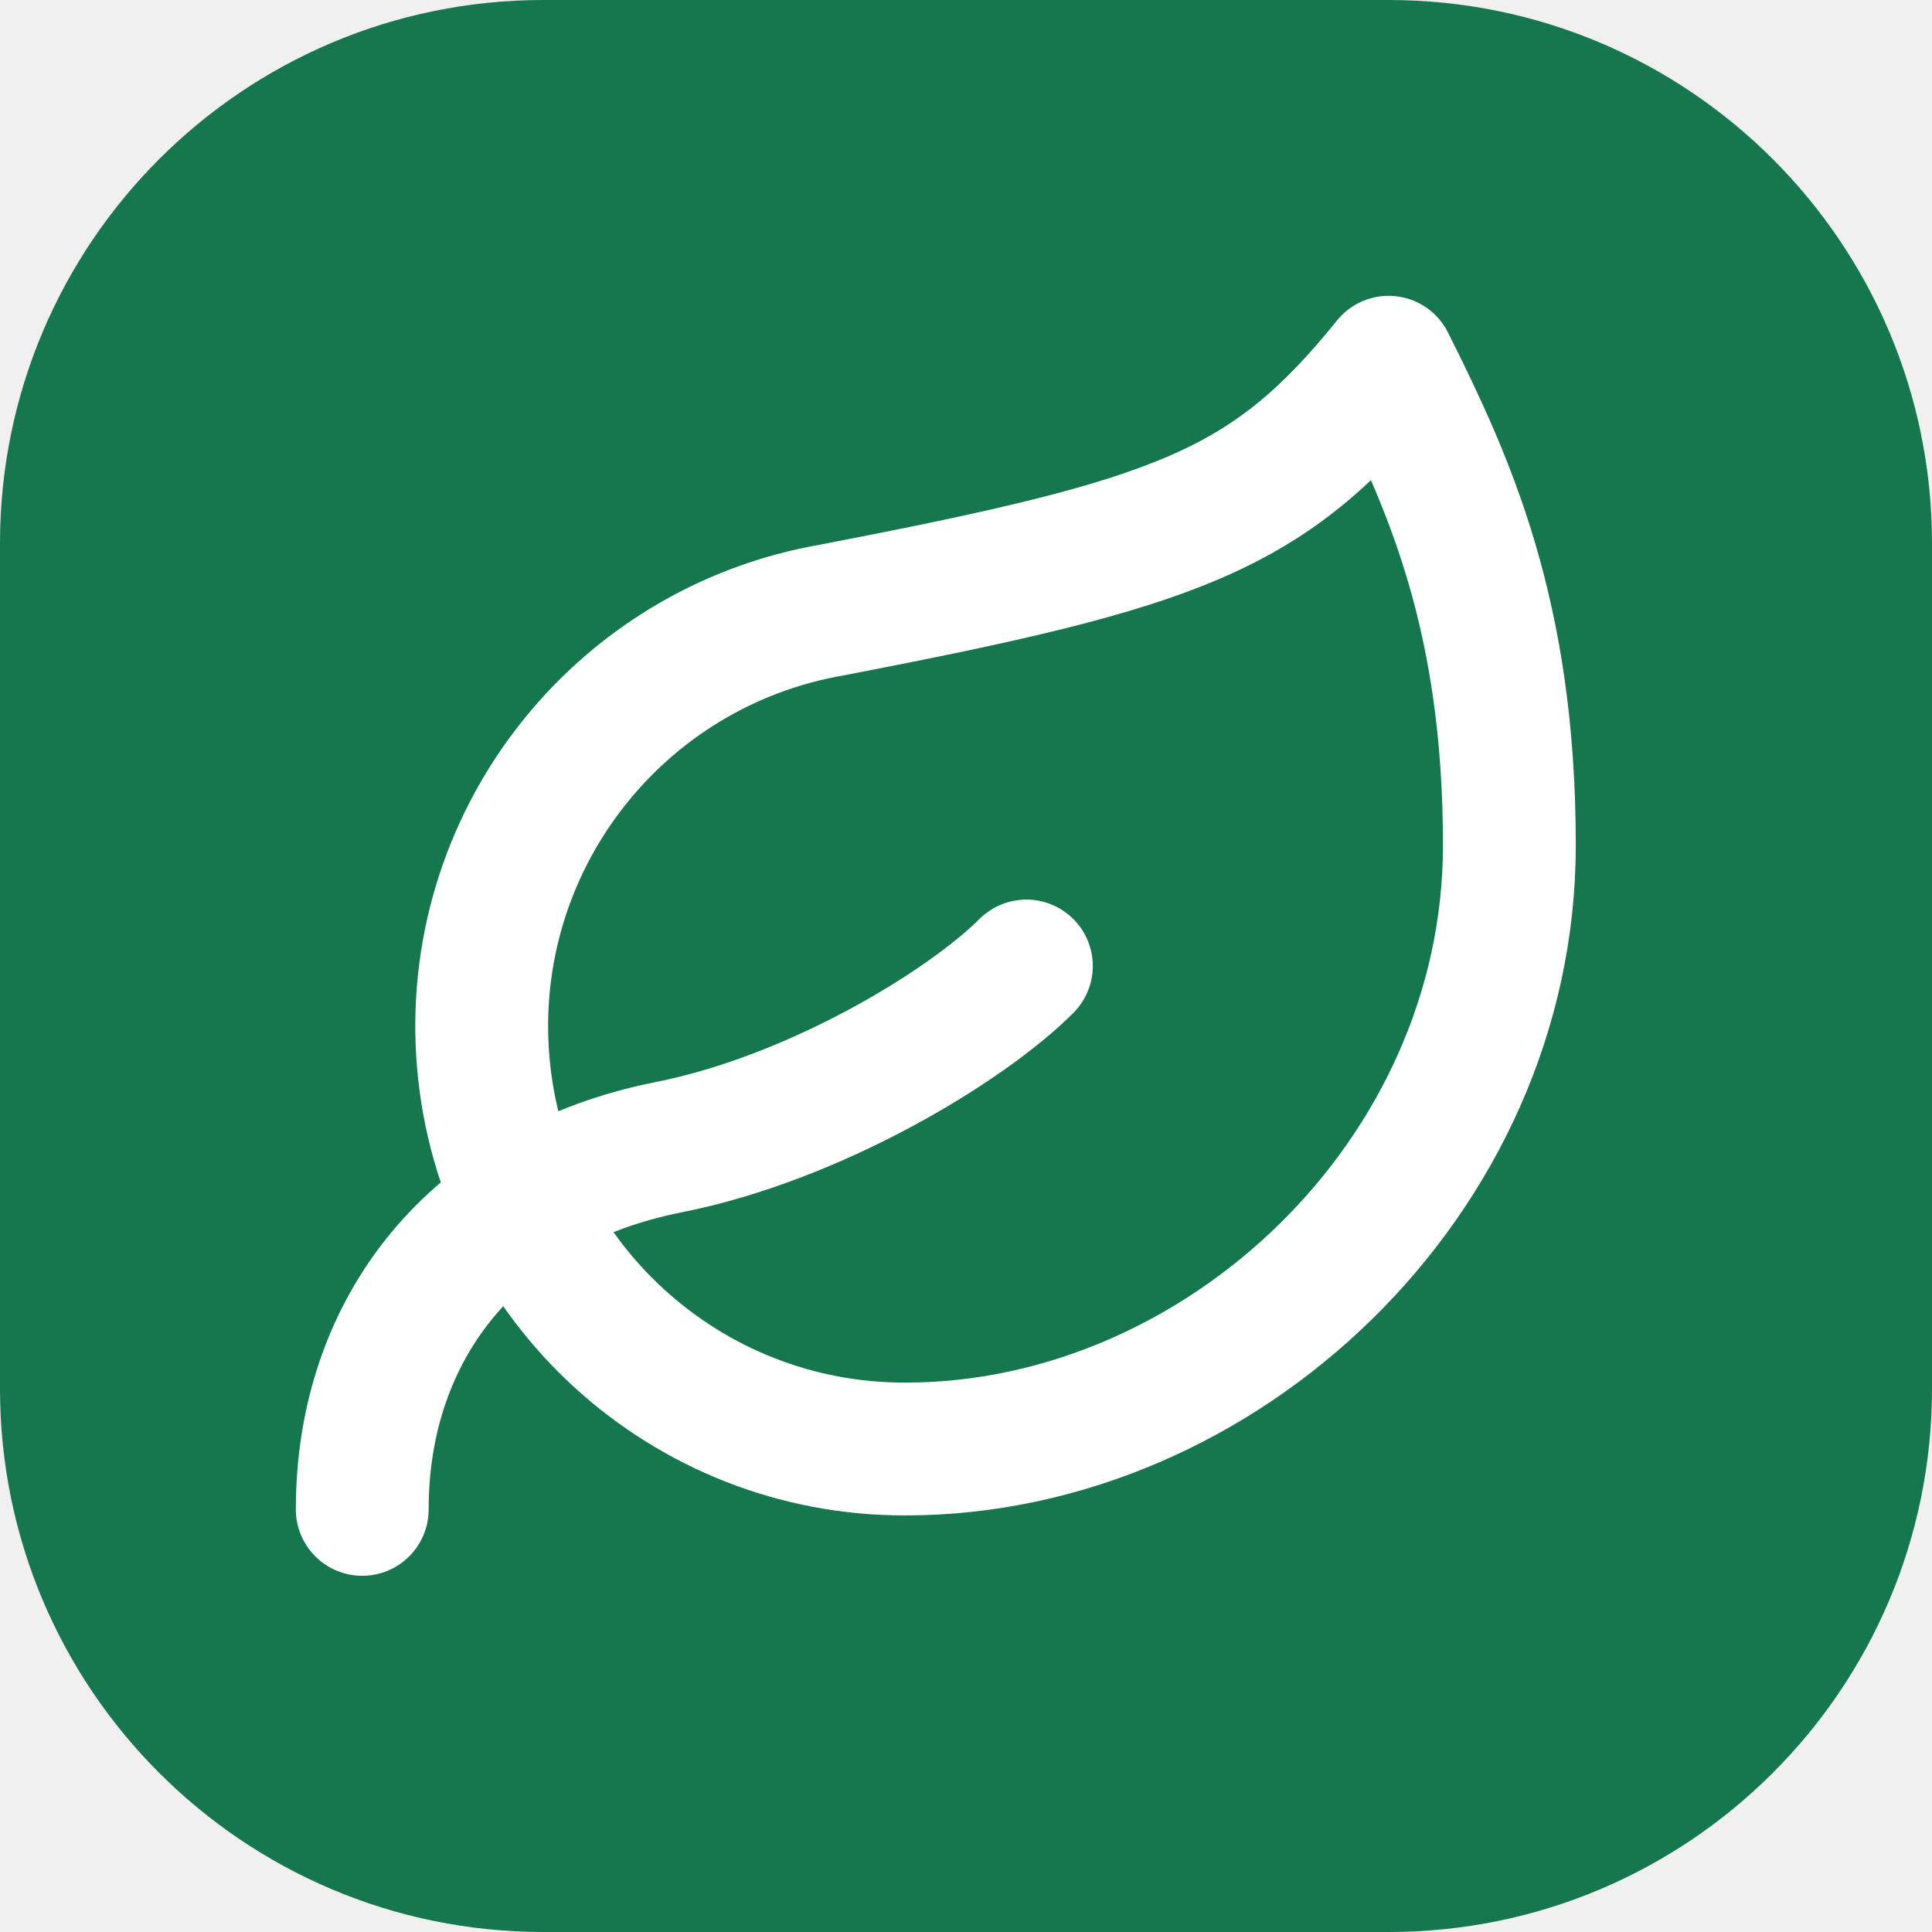
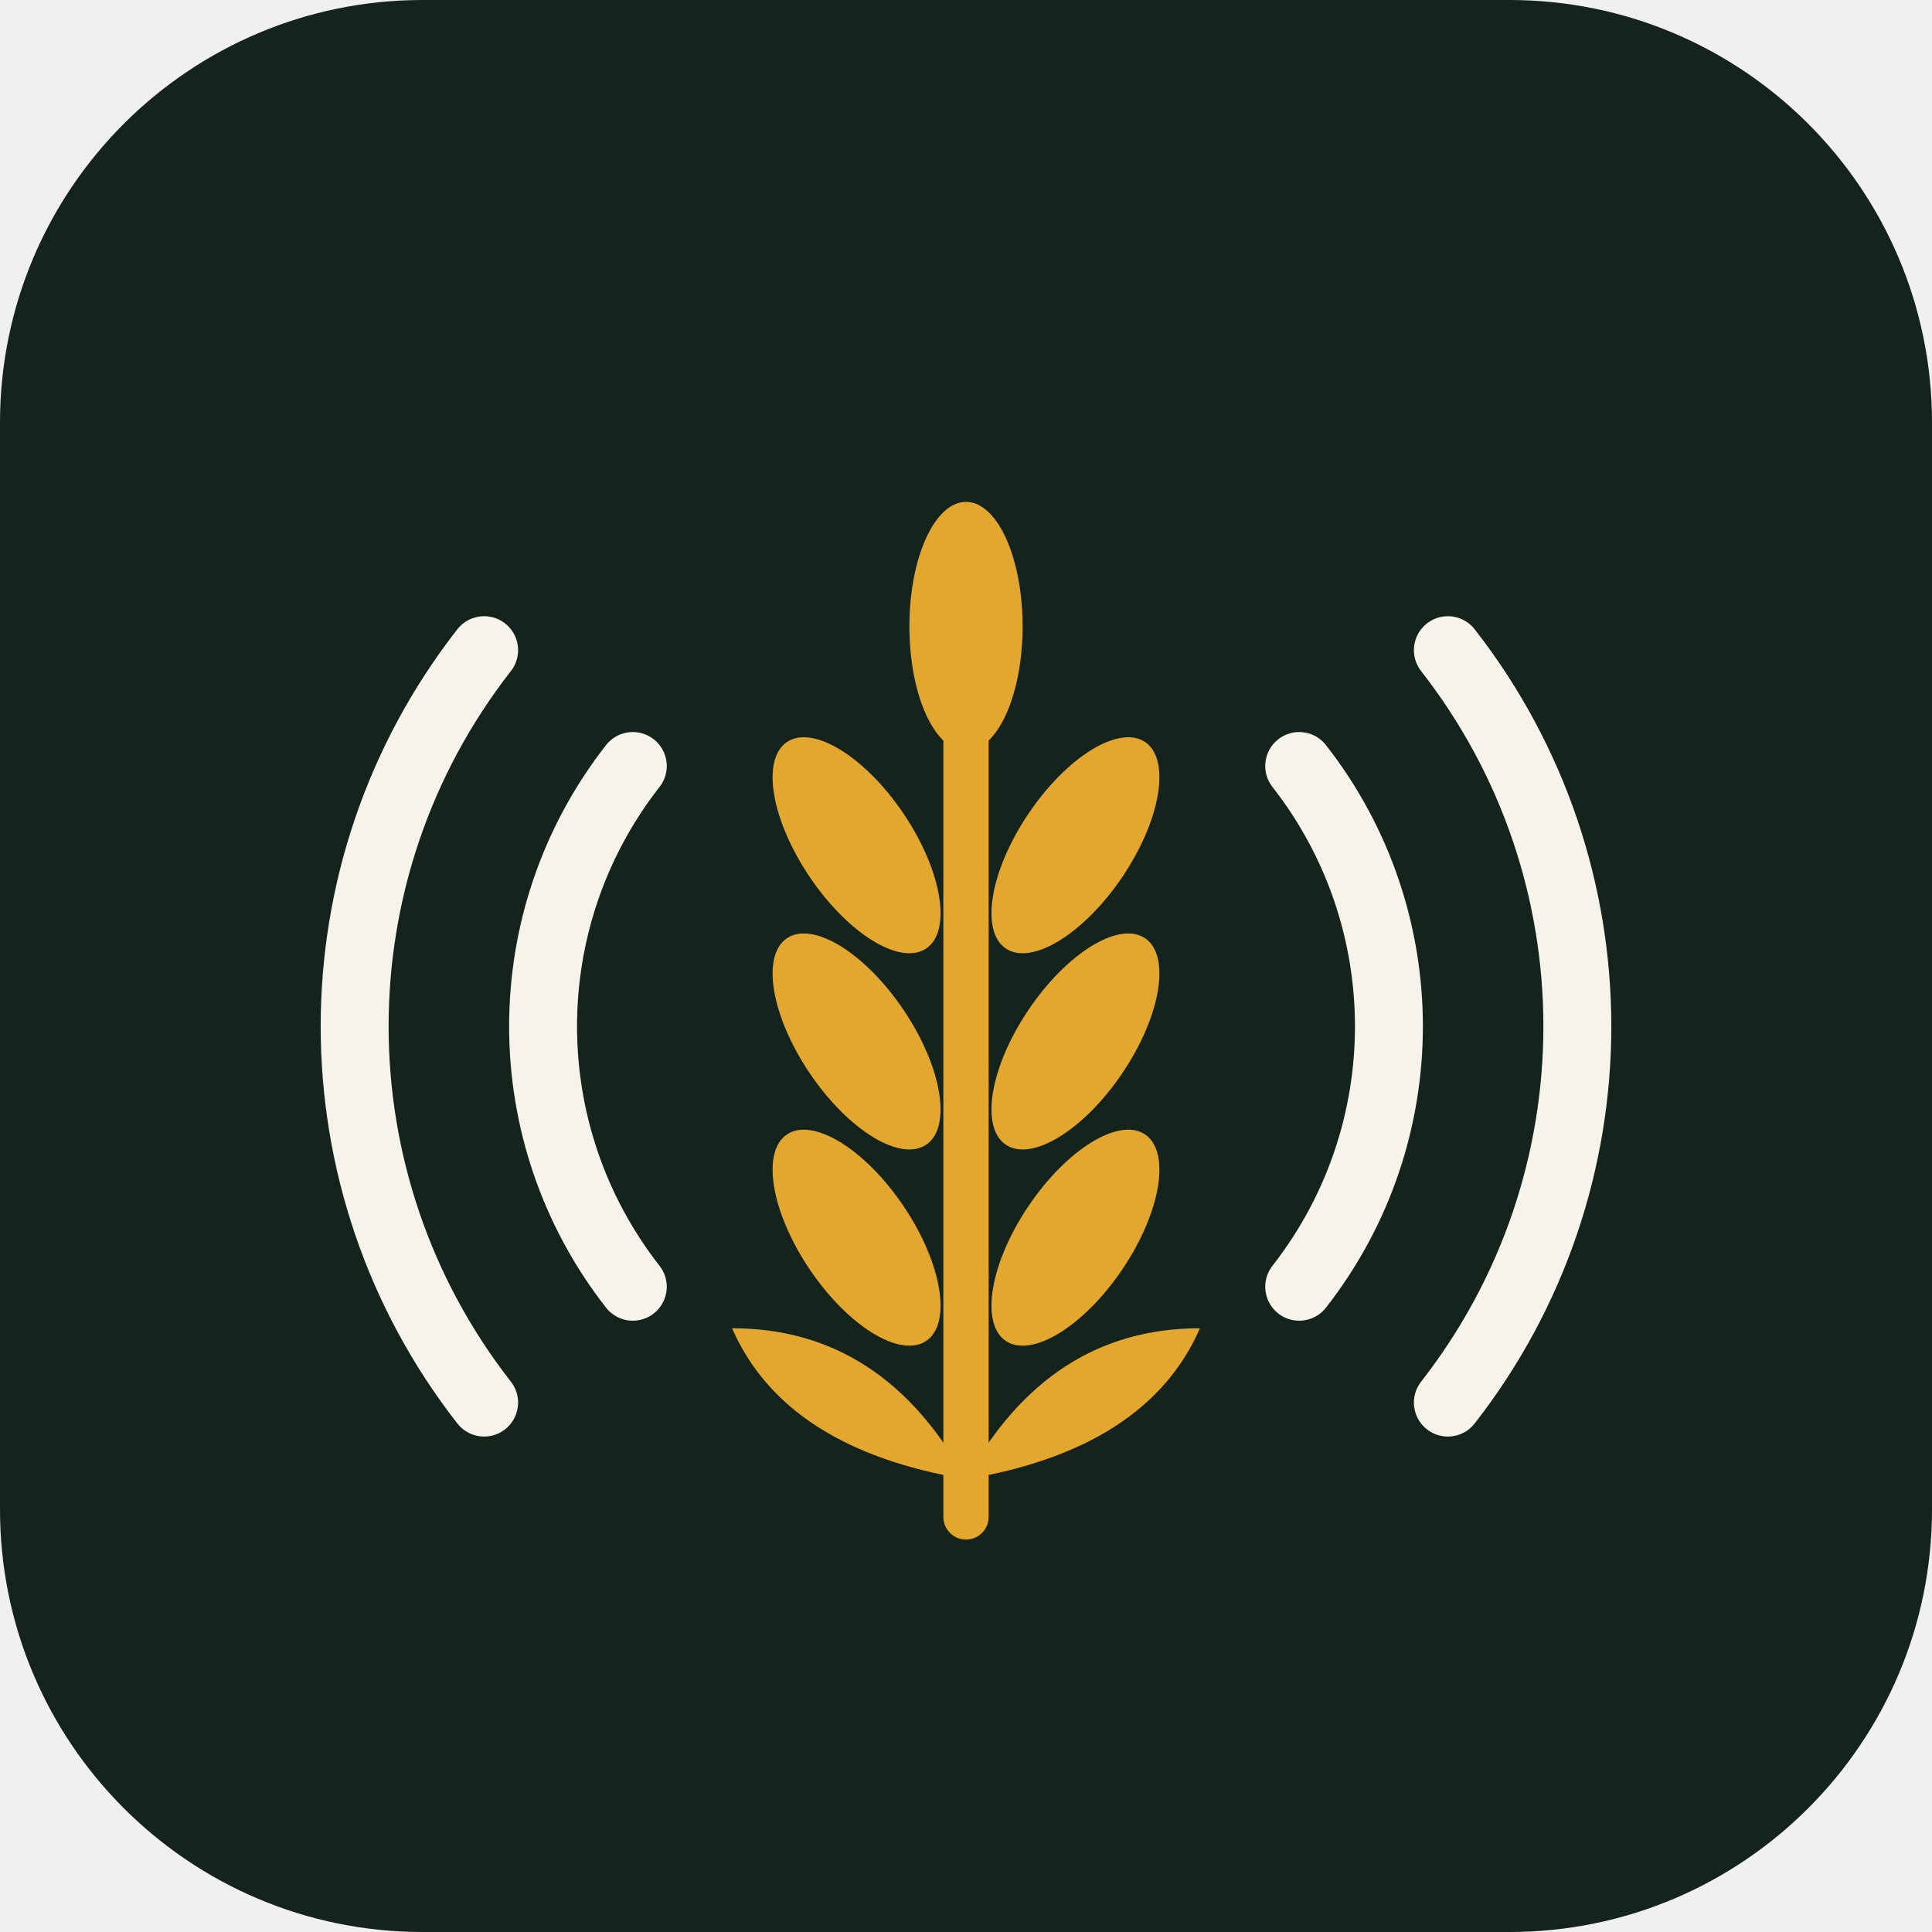
- <svg xmlns="http://www.w3.org/2000/svg" viewBox="0 0 32 32">
-   <rect width="32" height="32" rx="9" fill="#16774E" />
-   <g fill="none" stroke="#fff" stroke-width="2.2" stroke-linecap="round" stroke-linejoin="round" transform="translate(4 4)">
-     <path d="M11 20A7 7 0 0 1 9.8 6.1C15.5 5 17 4.48 19 2c1 2 2 4.18 2 8 0 5.5-4.78 10-10 10Z" />
-     <path d="M2 21c0-3 1.85-5.36 5.08-6C9.5 14.52 12 13 13 12" />
+ <svg xmlns="http://www.w3.org/2000/svg" viewBox="0 0 512 512" width="512" height="512" role="img" aria-labelledby="t d">
+   <g transform="translate(0.0 0.0) scale(1.0)">
+     <rect width="512" height="512" rx="112" fill="#14231C" />
+     <path d="M 344.3 203.0 A 112 112 0 0 1 344.3 341.0" fill="none" stroke="#F6F3EA" stroke-width="18" stroke-linecap="round" />
+     <path d="M 167.7 203.0 A 112 112 0 0 0 167.7 341.0" fill="none" stroke="#F6F3EA" stroke-width="18" stroke-linecap="round" />
+     <path d="M 383.7 172.3 A 162 162 0 0 1 383.7 371.7" fill="none" stroke="#F6F3EA" stroke-width="18" stroke-linecap="round" />
+     <path d="M 128.3 172.3 A 162 162 0 0 0 128.3 371.7" fill="none" stroke="#F6F3EA" stroke-width="18" stroke-linecap="round" />
+     <path d="M 256 402 L 256 196" stroke="#E3A72F" stroke-width="12" stroke-linecap="round" />
+     <ellipse cx="227" cy="224" rx="15" ry="33" fill="#E3A72F" transform="rotate(-34 227 224)" />
+     <ellipse cx="285" cy="224" rx="15" ry="33" fill="#E3A72F" transform="rotate(34 285 224)" />
+     <ellipse cx="227" cy="276" rx="15" ry="33" fill="#E3A72F" transform="rotate(-34 227 276)" />
+     <ellipse cx="285" cy="276" rx="15" ry="33" fill="#E3A72F" transform="rotate(34 285 276)" />
+     <ellipse cx="227" cy="328" rx="15" ry="33" fill="#E3A72F" transform="rotate(-34 227 328)" />
+     <ellipse cx="285" cy="328" rx="15" ry="33" fill="#E3A72F" transform="rotate(34 285 328)" />
+     <ellipse cx="256" cy="166" rx="15" ry="33" fill="#E3A72F" />
+     <path d="M 256 392 Q 208 384 194 352 Q 234 352 256 392 Z" fill="#E3A72F" />
+     <path d="M 256 392 Q 304 384 318 352 Q 278 352 256 392 Z" fill="#E3A72F" />
  </g>
</svg>
